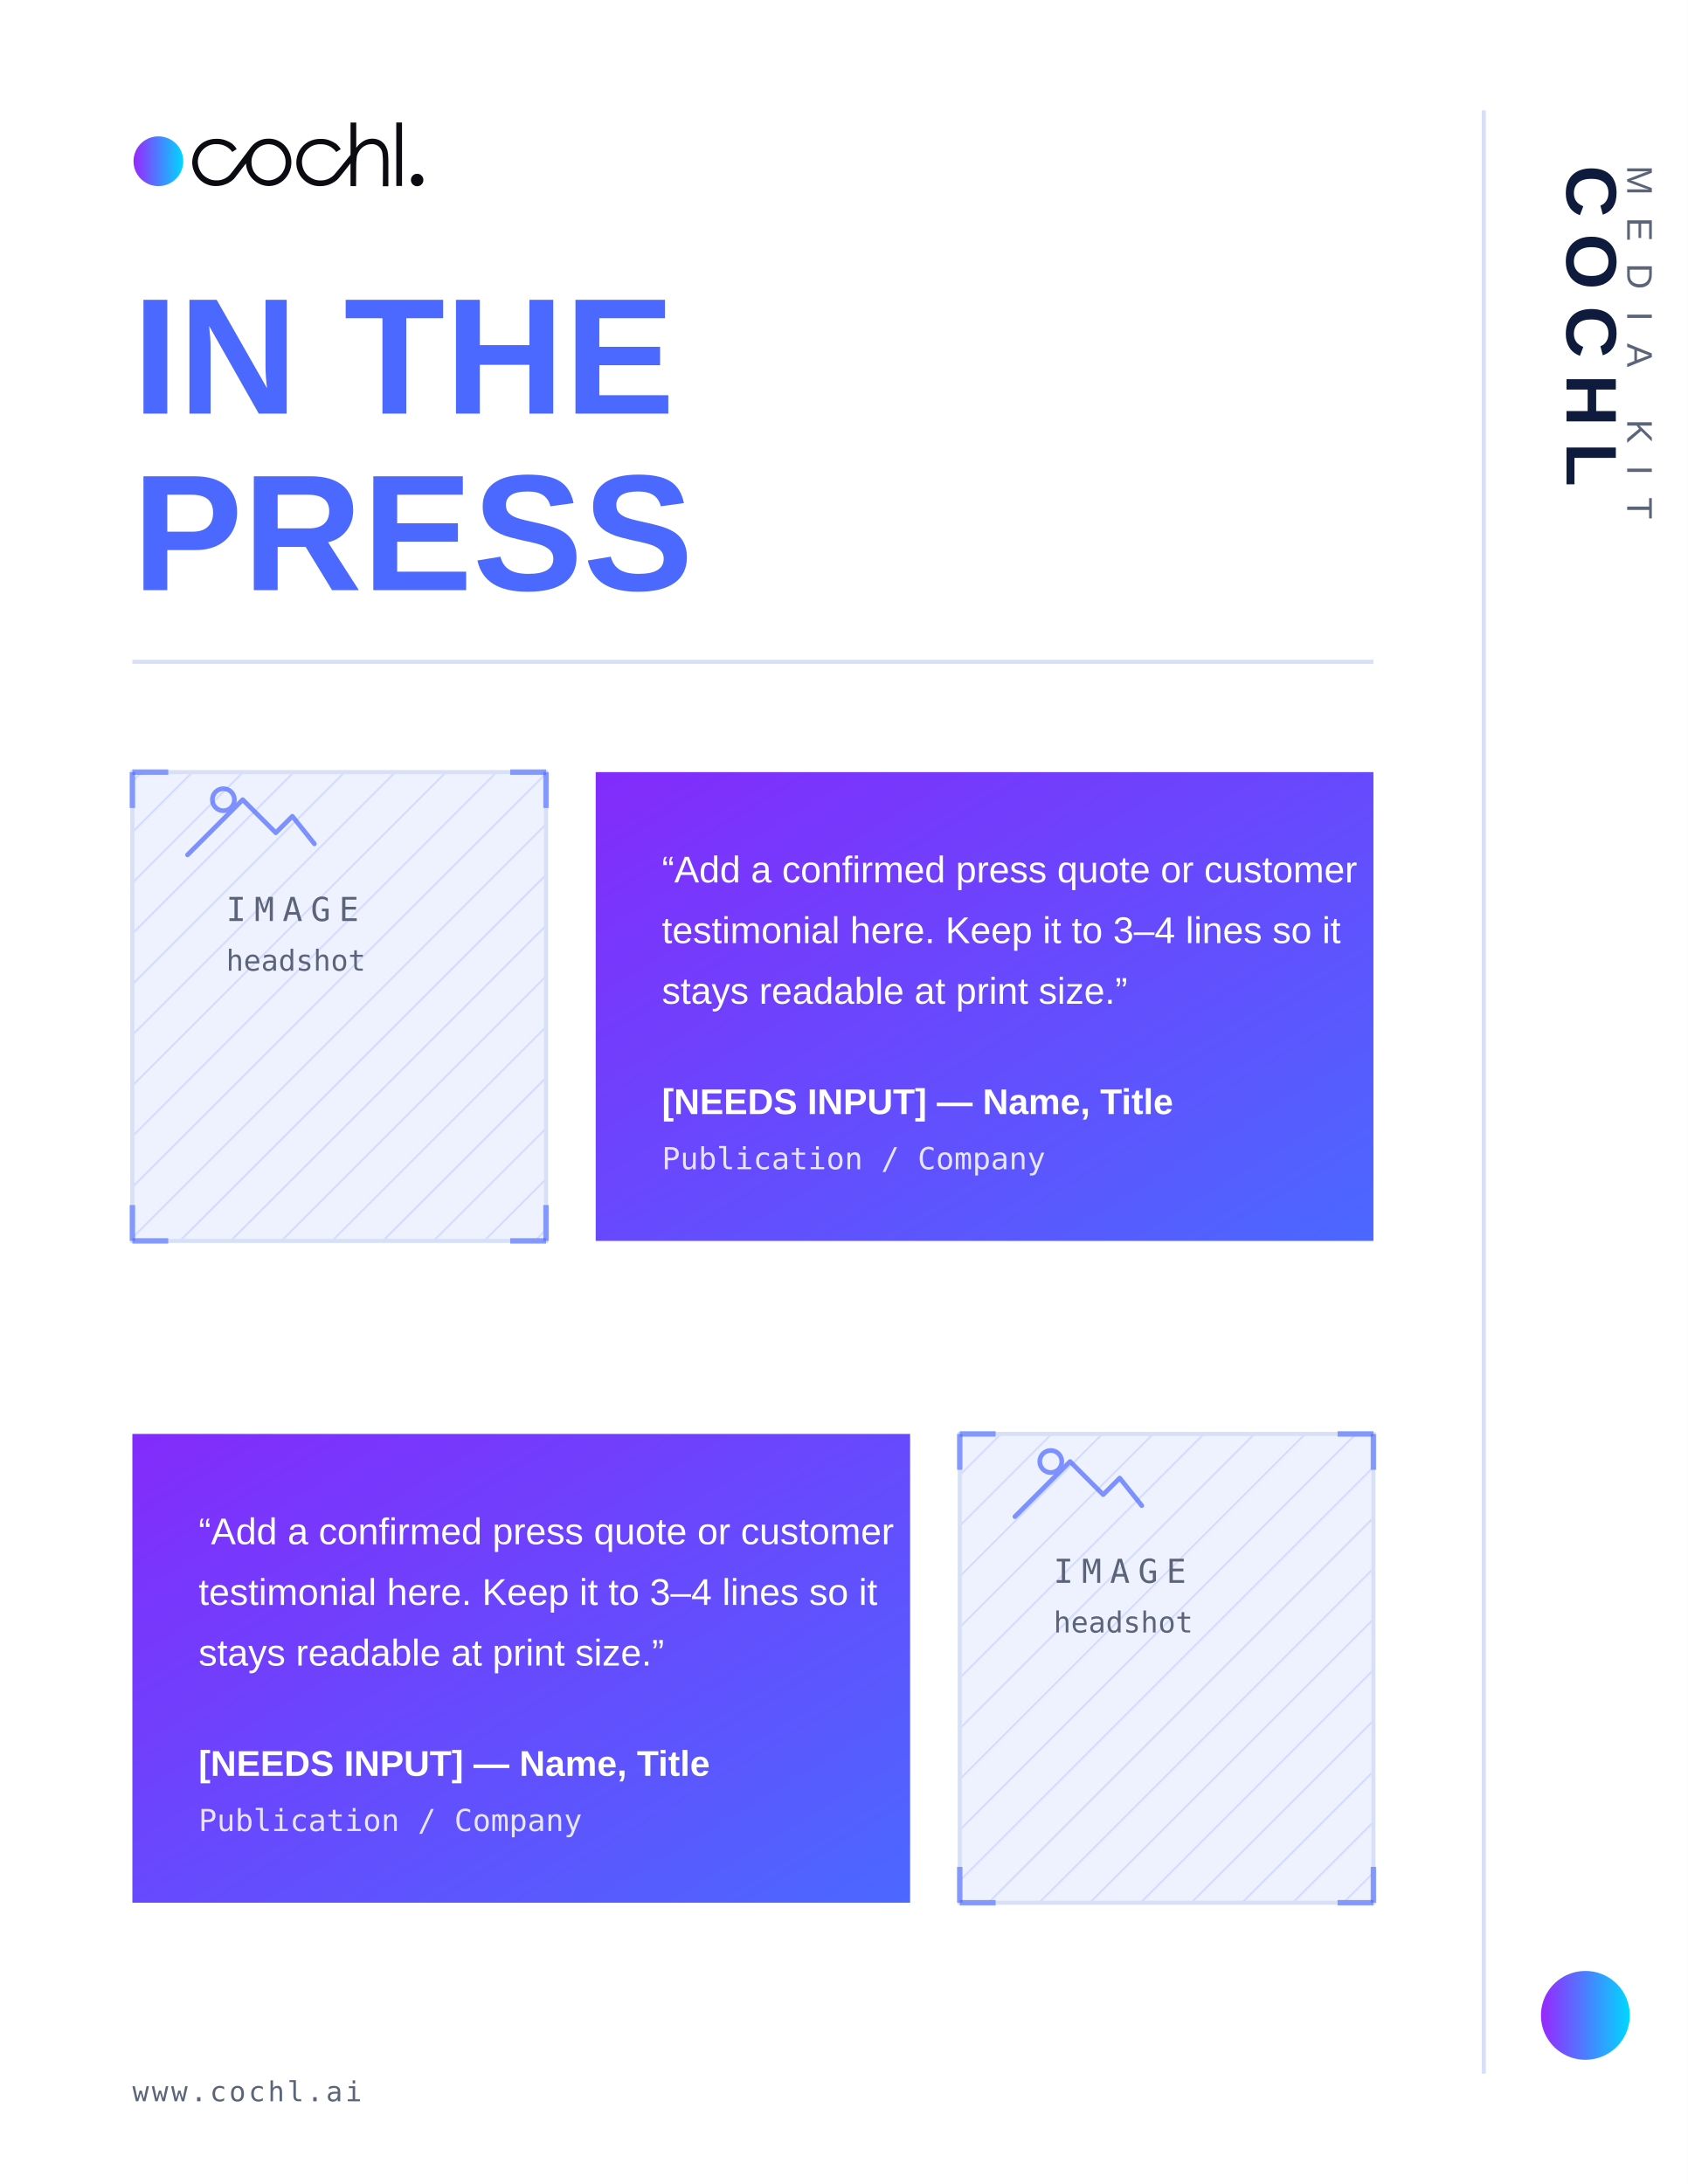
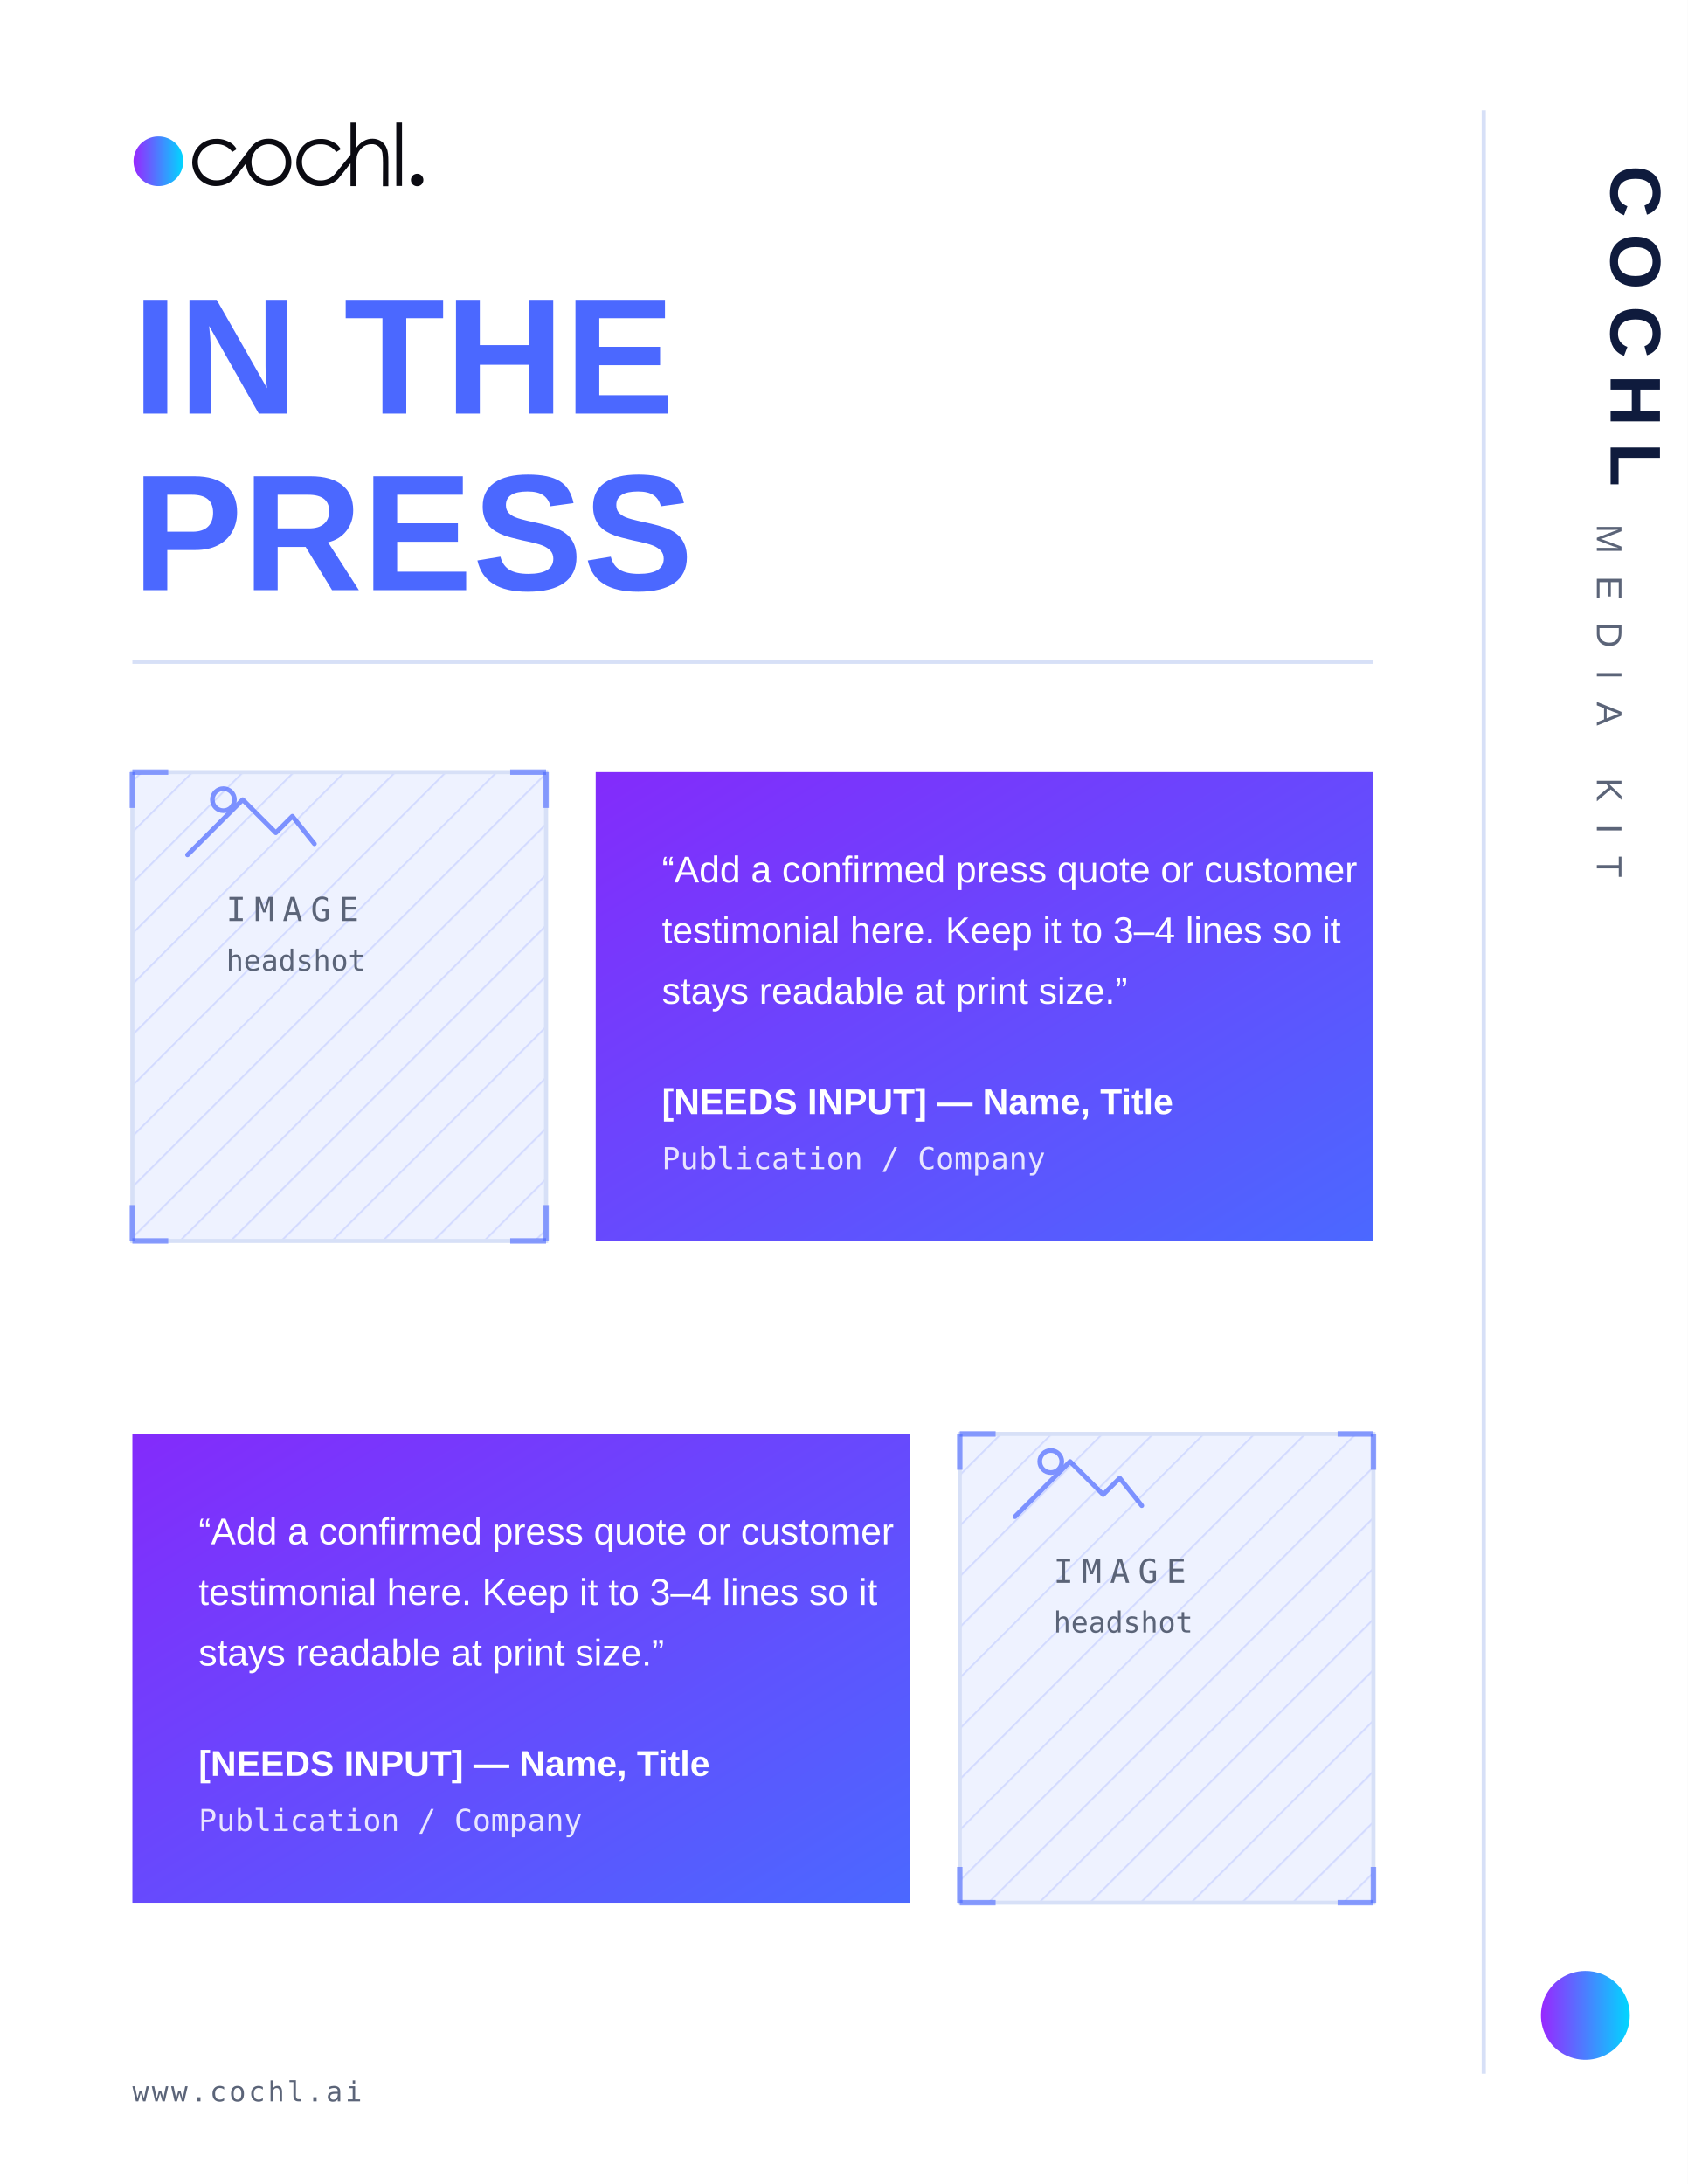
<svg xmlns="http://www.w3.org/2000/svg" width="612" height="792" viewBox="0 0 612 792">
  <defs>
    <linearGradient id="cg" x1="2" y1="69.5" x2="89.1" y2="69.5" gradientUnits="userSpaceOnUse">
      <stop stop-color="#9827FF" />
      <stop offset="0.5" stop-color="#4B7EFF" />
      <stop offset="1" stop-color="#00D7FF" />
    </linearGradient>
    <linearGradient id="ig" x1="0" y1="0" x2="1" y2="1">
      <stop stop-color="#832BFB" />
      <stop offset="1" stop-color="#4B68FF" />
    </linearGradient>
    <pattern id="hatch" width="13" height="13" patternUnits="userSpaceOnUse" patternTransform="rotate(45)">
      <line x1="0" y1="0" x2="0" y2="13" stroke="#4B68FF" stroke-opacity="0.16" stroke-width="1.4" />
    </pattern>
    <linearGradient id="scrim" x1="0" y1="0" x2="0" y2="1">
      <stop stop-color="#0F1B3D" stop-opacity="0.5" />
      <stop offset="1" stop-color="#0F1B3D" stop-opacity="0" />
    </linearGradient>
  </defs>
  <rect width="612" height="792" fill="#ffffff" />
  <g id="logo" transform="translate(48,44) scale(0.2068966)">
    <path d="M89.175 69.924C89.181 78.536 86.636 86.956 81.861 94.123C77.085 101.289 70.294 106.881 62.344 110.191C54.394 113.502 45.641 114.383 37.191 112.724C28.74 111.065 20.971 106.94 14.862 100.87C8.754 94.799 4.581 87.055 2.869 78.615C1.158 70.175 1.985 61.417 5.246 53.447C8.508 45.477 14.057 38.651 21.194 33.832C28.331 29.012 36.736 26.415 45.347 26.367C51.098 26.303 56.804 27.384 62.132 29.547C67.461 31.71 72.306 34.912 76.385 38.966C80.464 43.02 83.696 47.845 85.891 53.16C88.087 58.475 89.204 64.174 89.175 69.924Z" fill="url(#cg)" />
    <path d="M436.064 34.816C431.563 31.893 426.339 30.356 421.012 30.388C415.608 30.255 410.269 31.606 405.545 34.301C400.336 37.318 395.826 41.457 392.327 46.433V2.152H382.331V58.716C371.271 72.425 354.799 92.776 353.764 93.565C350.651 96.817 346.923 99.385 342.81 101.111C338.697 102.837 334.284 103.685 329.84 103.604C324.049 103.813 318.325 102.284 313.368 99.206C308.422 96.632 304.312 92.638 301.539 87.711C298.821 82.859 297.336 77.383 297.221 71.788C297.104 67.569 297.873 63.373 299.475 59.485C301.077 55.597 303.475 52.108 306.507 49.253C309.563 46.178 313.204 43.783 317.204 42.217C321.203 40.651 325.475 39.949 329.751 40.154C335.075 39.946 340.367 41.081 345.162 43.461C349.957 45.841 354.11 49.392 357.254 53.803L365.179 48.829C362.977 45.079 360.108 41.787 356.721 39.123C353.01 36.564 348.982 34.524 344.744 33.057C340.086 31.411 335.179 30.63 330.254 30.752C322.627 30.584 315.078 32.355 308.282 35.908C301.88 39.524 296.532 44.82 292.786 51.255C289.253 57.673 287.361 64.904 287.285 72.273C287.248 77.723 288.293 83.123 290.357 88.144C292.421 93.166 295.461 97.704 299.292 101.481C303.226 105.466 307.905 108.595 313.048 110.68C318.19 112.765 323.691 113.762 329.219 113.612C336.538 113.664 343.758 111.872 350.245 108.396C354.069 106.343 357.593 103.75 360.714 100.692C361.66 99.843 373.164 85.254 382.272 73.638V113.612H392.031L392.208 82.282C392.078 75.124 392.473 67.966 393.391 60.87C395.025 55.094 398.261 49.93 402.706 46.008C407.18 42.144 412.827 39.999 418.676 39.942C423.206 39.567 427.71 40.933 431.312 43.775C434.914 46.617 437.356 50.732 438.164 55.319C438.933 61.352 439.269 67.434 439.169 73.517L438.962 113.764H448.603V71.03C448.603 59.869 448.041 52.226 445.646 47.312C443.801 42.224 440.451 37.855 436.064 34.816ZM238.609 30.388C233.091 30.28 227.614 31.391 222.552 33.647C217.49 35.903 212.961 39.249 209.273 43.46C207.64 45.272 206.156 47.22 204.837 49.284C195.965 61.233 172.307 92.412 171.065 93.413C168.032 96.698 164.357 99.29 160.28 101.02C156.204 102.75 151.817 103.579 147.407 103.452C141.579 103.66 135.817 102.133 130.817 99.054C125.979 96.403 121.955 92.423 119.195 87.559C116.415 82.724 114.868 77.248 114.7 71.636C114.634 67.405 115.446 63.207 117.083 59.322C118.72 55.437 121.143 51.953 124.193 49.102C127.244 46.029 130.88 43.635 134.875 42.069C138.869 40.503 143.136 39.8 147.407 40.003C152.754 39.809 158.066 40.95 162.888 43.327C167.71 45.704 171.896 49.247 175.087 53.651L182.776 48.677C180.663 44.926 177.861 41.63 174.525 38.972C170.755 36.384 166.655 34.343 162.341 32.906C157.686 31.29 152.794 30.51 147.881 30.601C140.254 30.44 132.707 32.211 125.908 35.757C119.524 39.385 114.188 44.679 110.442 51.103C106.874 57.513 104.942 64.742 104.823 72.122C105.033 83.213 109.497 93.772 117.247 101.511C124.997 109.249 135.408 113.543 146.224 113.461C153.779 113.503 161.236 111.716 167.99 108.244C171.782 106.183 175.275 103.59 178.37 100.54C179.109 99.752 189.666 86.013 199.07 73.79C199.595 84.299 203.962 94.218 211.301 101.571C218.64 108.924 228.412 113.169 238.668 113.461C244.12 113.473 249.515 112.317 254.505 110.066C259.496 107.815 263.973 104.518 267.649 100.389C274.634 92.694 278.559 82.598 278.652 72.085C278.745 61.573 274.999 51.405 268.152 43.582C264.451 39.321 259.894 35.935 254.793 33.657C249.693 31.38 244.171 30.264 238.609 30.388ZM264.426 87.65C261.905 92.425 258.096 96.353 253.454 98.963C248.974 101.876 243.78 103.422 238.476 103.422C233.172 103.422 227.977 101.876 223.497 98.963C218.971 96.198 215.198 92.307 212.526 87.65C210.084 82.734 208.779 77.306 208.711 71.788C208.64 67.609 209.388 63.458 210.912 59.581C212.436 55.705 214.705 52.182 217.583 49.223C220.333 46.364 223.606 44.089 227.213 42.528C230.821 40.967 234.693 40.15 238.609 40.124C242.525 40.115 246.403 40.916 250.011 42.48C253.619 44.043 256.882 46.337 259.605 49.223C262.503 52.168 264.784 55.688 266.309 59.568C267.835 63.447 268.572 67.606 268.477 71.788C268.589 77.359 267.186 82.852 264.426 87.65ZM462.561 113.249H472.527V2H462.472L462.561 113.249Z" fill="#0b0b12" />
    <circle cx="499.067" cy="102.831" r="10.933" fill="#0b0b12" />
  </g>
  <text x="48" y="150" font-family="'IBM Plex Sans','Helvetica Neue',Arial,sans-serif" font-size="60" font-weight="800" fill="#4B68FF">IN THE</text>
  <text x="48" y="214" font-family="'IBM Plex Sans','Helvetica Neue',Arial,sans-serif" font-size="60" font-weight="800" fill="#4B68FF">PRESS</text>
  <line x1="48" y1="240" x2="498" y2="240" stroke="#D7E0F7" stroke-width="1.5" />
  <g id="image-quote-280">
    <rect x="48" y="280" width="150" height="170" fill="#EEF2FF" />
    <rect x="48" y="280" width="150" height="170" fill="url(#hatch)" />
    <rect x="48" y="280" width="150" height="170" fill="none" stroke="#D7E0F7" stroke-width="1.5" />
    <line x1="48" y1="293" x2="48" y2="280" stroke="#4B68FF" stroke-opacity="0.6" stroke-width="2" />
    <line x1="48" y1="280" x2="61" y2="280" stroke="#4B68FF" stroke-opacity="0.6" stroke-width="2" />
    <line x1="185" y1="280" x2="198" y2="280" stroke="#4B68FF" stroke-opacity="0.6" stroke-width="2" />
    <line x1="198" y1="280" x2="198" y2="293" stroke="#4B68FF" stroke-opacity="0.6" stroke-width="2" />
    <line x1="48" y1="437" x2="48" y2="450" stroke="#4B68FF" stroke-opacity="0.6" stroke-width="2" />
    <line x1="48" y1="450" x2="61" y2="450" stroke="#4B68FF" stroke-opacity="0.6" stroke-width="2" />
    <line x1="185" y1="450" x2="198" y2="450" stroke="#4B68FF" stroke-opacity="0.6" stroke-width="2" />
    <line x1="198" y1="450" x2="198" y2="437" stroke="#4B68FF" stroke-opacity="0.6" stroke-width="2" />
    <g transform="translate(90,296)" stroke="#4B68FF" stroke-width="1.7" fill="none" stroke-linecap="round" stroke-linejoin="round" opacity="0.7">
      <circle cx="-9" cy="-6" r="4" />
      <polyline points="-22,14 -2,-6 10,6 16,0 24,10" />
    </g>
    <text x="82" y="334" font-family="'IBM Plex Mono','SF Mono',monospace" font-size="12" font-weight="500" fill="#5B6478" text-anchor="start" letter-spacing="3">IMAGE</text>
    <text x="82" y="352" font-family="'IBM Plex Mono','SF Mono',monospace" font-size="10.5" font-weight="400" fill="#5B6478" text-anchor="start">headshot</text>
  </g>
  <rect x="216" y="280" width="282" height="170" fill="url(#ig)" />
  <text x="240" y="320" font-family="'IBM Plex Sans','Helvetica Neue',Arial,sans-serif" font-size="13.5" font-weight="400" fill="#fff">“Add a confirmed press quote or customer</text>
  <text x="240" y="342" font-family="'IBM Plex Sans','Helvetica Neue',Arial,sans-serif" font-size="13.5" font-weight="400" fill="#fff">testimonial here. Keep it to 3–4 lines so it</text>
  <text x="240" y="364" font-family="'IBM Plex Sans','Helvetica Neue',Arial,sans-serif" font-size="13.5" font-weight="400" fill="#fff">stays readable at print size.”</text>
  <text x="240" y="404" font-family="'IBM Plex Sans','Helvetica Neue',Arial,sans-serif" font-size="13" font-weight="700" fill="#fff">[NEEDS INPUT] — Name, Title</text>
  <text x="240" y="424" font-family="'IBM Plex Mono','SF Mono',monospace" font-size="11" font-weight="400" fill="rgba(255,255,255,0.85)">Publication / Company</text>
  <g id="image-quote-520">
    <rect x="348" y="520" width="150" height="170" fill="#EEF2FF" />
    <rect x="348" y="520" width="150" height="170" fill="url(#hatch)" />
    <rect x="348" y="520" width="150" height="170" fill="none" stroke="#D7E0F7" stroke-width="1.5" />
    <line x1="348" y1="533" x2="348" y2="520" stroke="#4B68FF" stroke-opacity="0.6" stroke-width="2" />
    <line x1="348" y1="520" x2="361" y2="520" stroke="#4B68FF" stroke-opacity="0.6" stroke-width="2" />
    <line x1="485" y1="520" x2="498" y2="520" stroke="#4B68FF" stroke-opacity="0.6" stroke-width="2" />
    <line x1="498" y1="520" x2="498" y2="533" stroke="#4B68FF" stroke-opacity="0.6" stroke-width="2" />
    <line x1="348" y1="677" x2="348" y2="690" stroke="#4B68FF" stroke-opacity="0.6" stroke-width="2" />
    <line x1="348" y1="690" x2="361" y2="690" stroke="#4B68FF" stroke-opacity="0.6" stroke-width="2" />
    <line x1="485" y1="690" x2="498" y2="690" stroke="#4B68FF" stroke-opacity="0.6" stroke-width="2" />
    <line x1="498" y1="690" x2="498" y2="677" stroke="#4B68FF" stroke-opacity="0.6" stroke-width="2" />
    <g transform="translate(390,536)" stroke="#4B68FF" stroke-width="1.7" fill="none" stroke-linecap="round" stroke-linejoin="round" opacity="0.7">
      <circle cx="-9" cy="-6" r="4" />
      <polyline points="-22,14 -2,-6 10,6 16,0 24,10" />
    </g>
    <text x="382" y="574" font-family="'IBM Plex Mono','SF Mono',monospace" font-size="12" font-weight="500" fill="#5B6478" text-anchor="start" letter-spacing="3">IMAGE</text>
    <text x="382" y="592" font-family="'IBM Plex Mono','SF Mono',monospace" font-size="10.5" font-weight="400" fill="#5B6478" text-anchor="start">headshot</text>
  </g>
  <rect x="48" y="520" width="282" height="170" fill="url(#ig)" />
  <text x="72" y="560" font-family="'IBM Plex Sans','Helvetica Neue',Arial,sans-serif" font-size="13.5" font-weight="400" fill="#fff">“Add a confirmed press quote or customer</text>
  <text x="72" y="582" font-family="'IBM Plex Sans','Helvetica Neue',Arial,sans-serif" font-size="13.5" font-weight="400" fill="#fff">testimonial here. Keep it to 3–4 lines so it</text>
  <text x="72" y="604" font-family="'IBM Plex Sans','Helvetica Neue',Arial,sans-serif" font-size="13.5" font-weight="400" fill="#fff">stays readable at print size.”</text>
  <text x="72" y="644" font-family="'IBM Plex Sans','Helvetica Neue',Arial,sans-serif" font-size="13" font-weight="700" fill="#fff">[NEEDS INPUT] — Name, Title</text>
  <text x="72" y="664" font-family="'IBM Plex Mono','SF Mono',monospace" font-size="11" font-weight="400" fill="rgba(255,255,255,0.85)">Publication / Company</text>
  <line x1="538" y1="40" x2="538" y2="752" stroke="#D7E0F7" stroke-width="1.5" />
-   <text transform="translate(568,60) rotate(90)" font-family="'IBM Plex Sans','Helvetica Neue',Arial,sans-serif" font-weight="800" font-size="26" letter-spacing="6" fill="#0F1B3D">COCHL</text>
-   <text transform="translate(590,60) rotate(90)" font-family="'IBM Plex Sans','Helvetica Neue',Arial,sans-serif" font-weight="400" font-size="13" letter-spacing="8" fill="#5B6478">MEDIA KIT</text>
+   <text transform="translate(584,60) rotate(90)" font-family="'IBM Plex Sans','Helvetica Neue',Arial,sans-serif" font-weight="800" font-size="26" letter-spacing="6" fill="#0F1B3D">COCHL</text>
+   <text transform="translate(579,190) rotate(90)" font-family="'IBM Plex Sans','Helvetica Neue',Arial,sans-serif" font-weight="400" font-size="13" letter-spacing="8" fill="#5B6478">MEDIA KIT</text>
  <g transform="translate(558,705) scale(0.3695652)">
    <path d="M89.175 69.924C89.181 78.536 86.636 86.956 81.861 94.123C77.085 101.289 70.294 106.881 62.344 110.191C54.394 113.502 45.641 114.383 37.191 112.724C28.74 111.065 20.971 106.94 14.862 100.87C8.754 94.799 4.581 87.055 2.869 78.615C1.158 70.175 1.985 61.417 5.246 53.447C8.508 45.477 14.057 38.651 21.194 33.832C28.331 29.012 36.736 26.415 45.347 26.367C51.098 26.303 56.804 27.384 62.132 29.547C67.461 31.71 72.306 34.912 76.385 38.966C80.464 43.02 83.696 47.845 85.891 53.16C88.087 58.475 89.204 64.174 89.175 69.924Z" fill="url(#cg)" />
  </g>
  <text x="48" y="762" font-family="'IBM Plex Mono','SF Mono',monospace" font-size="10" font-weight="400" fill="#5B6478" letter-spacing="1">www.cochl.ai</text>
</svg>
